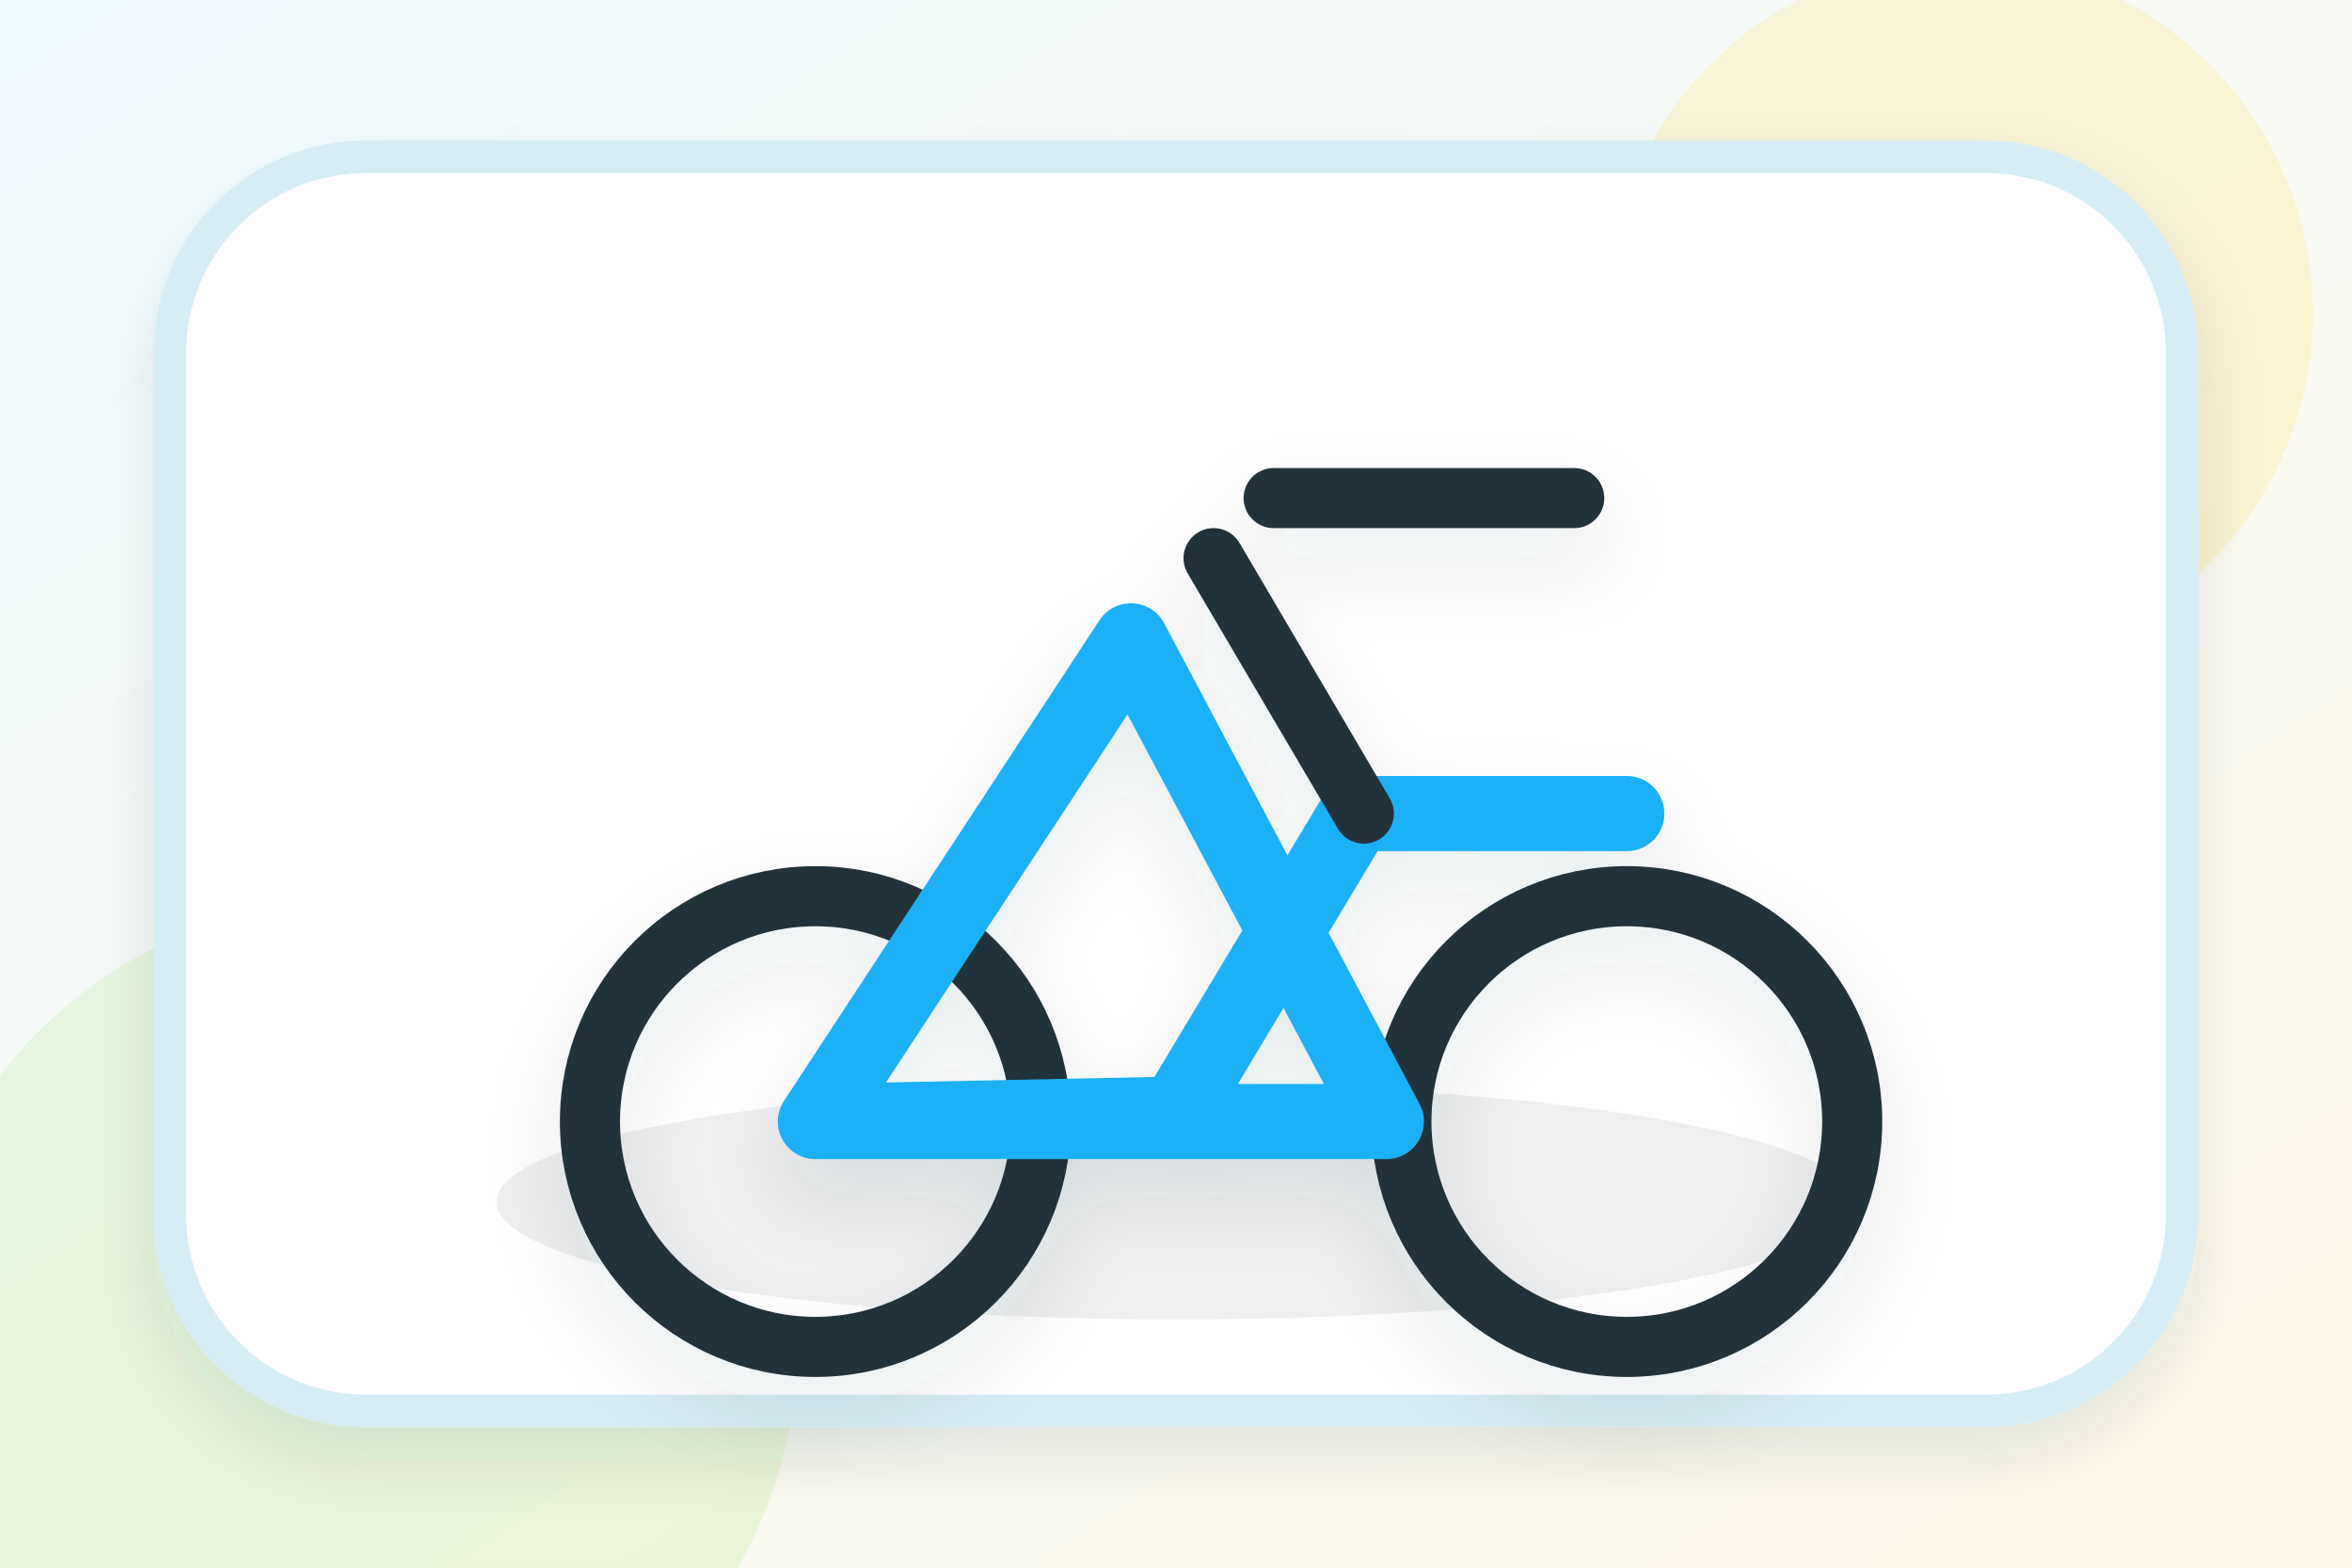
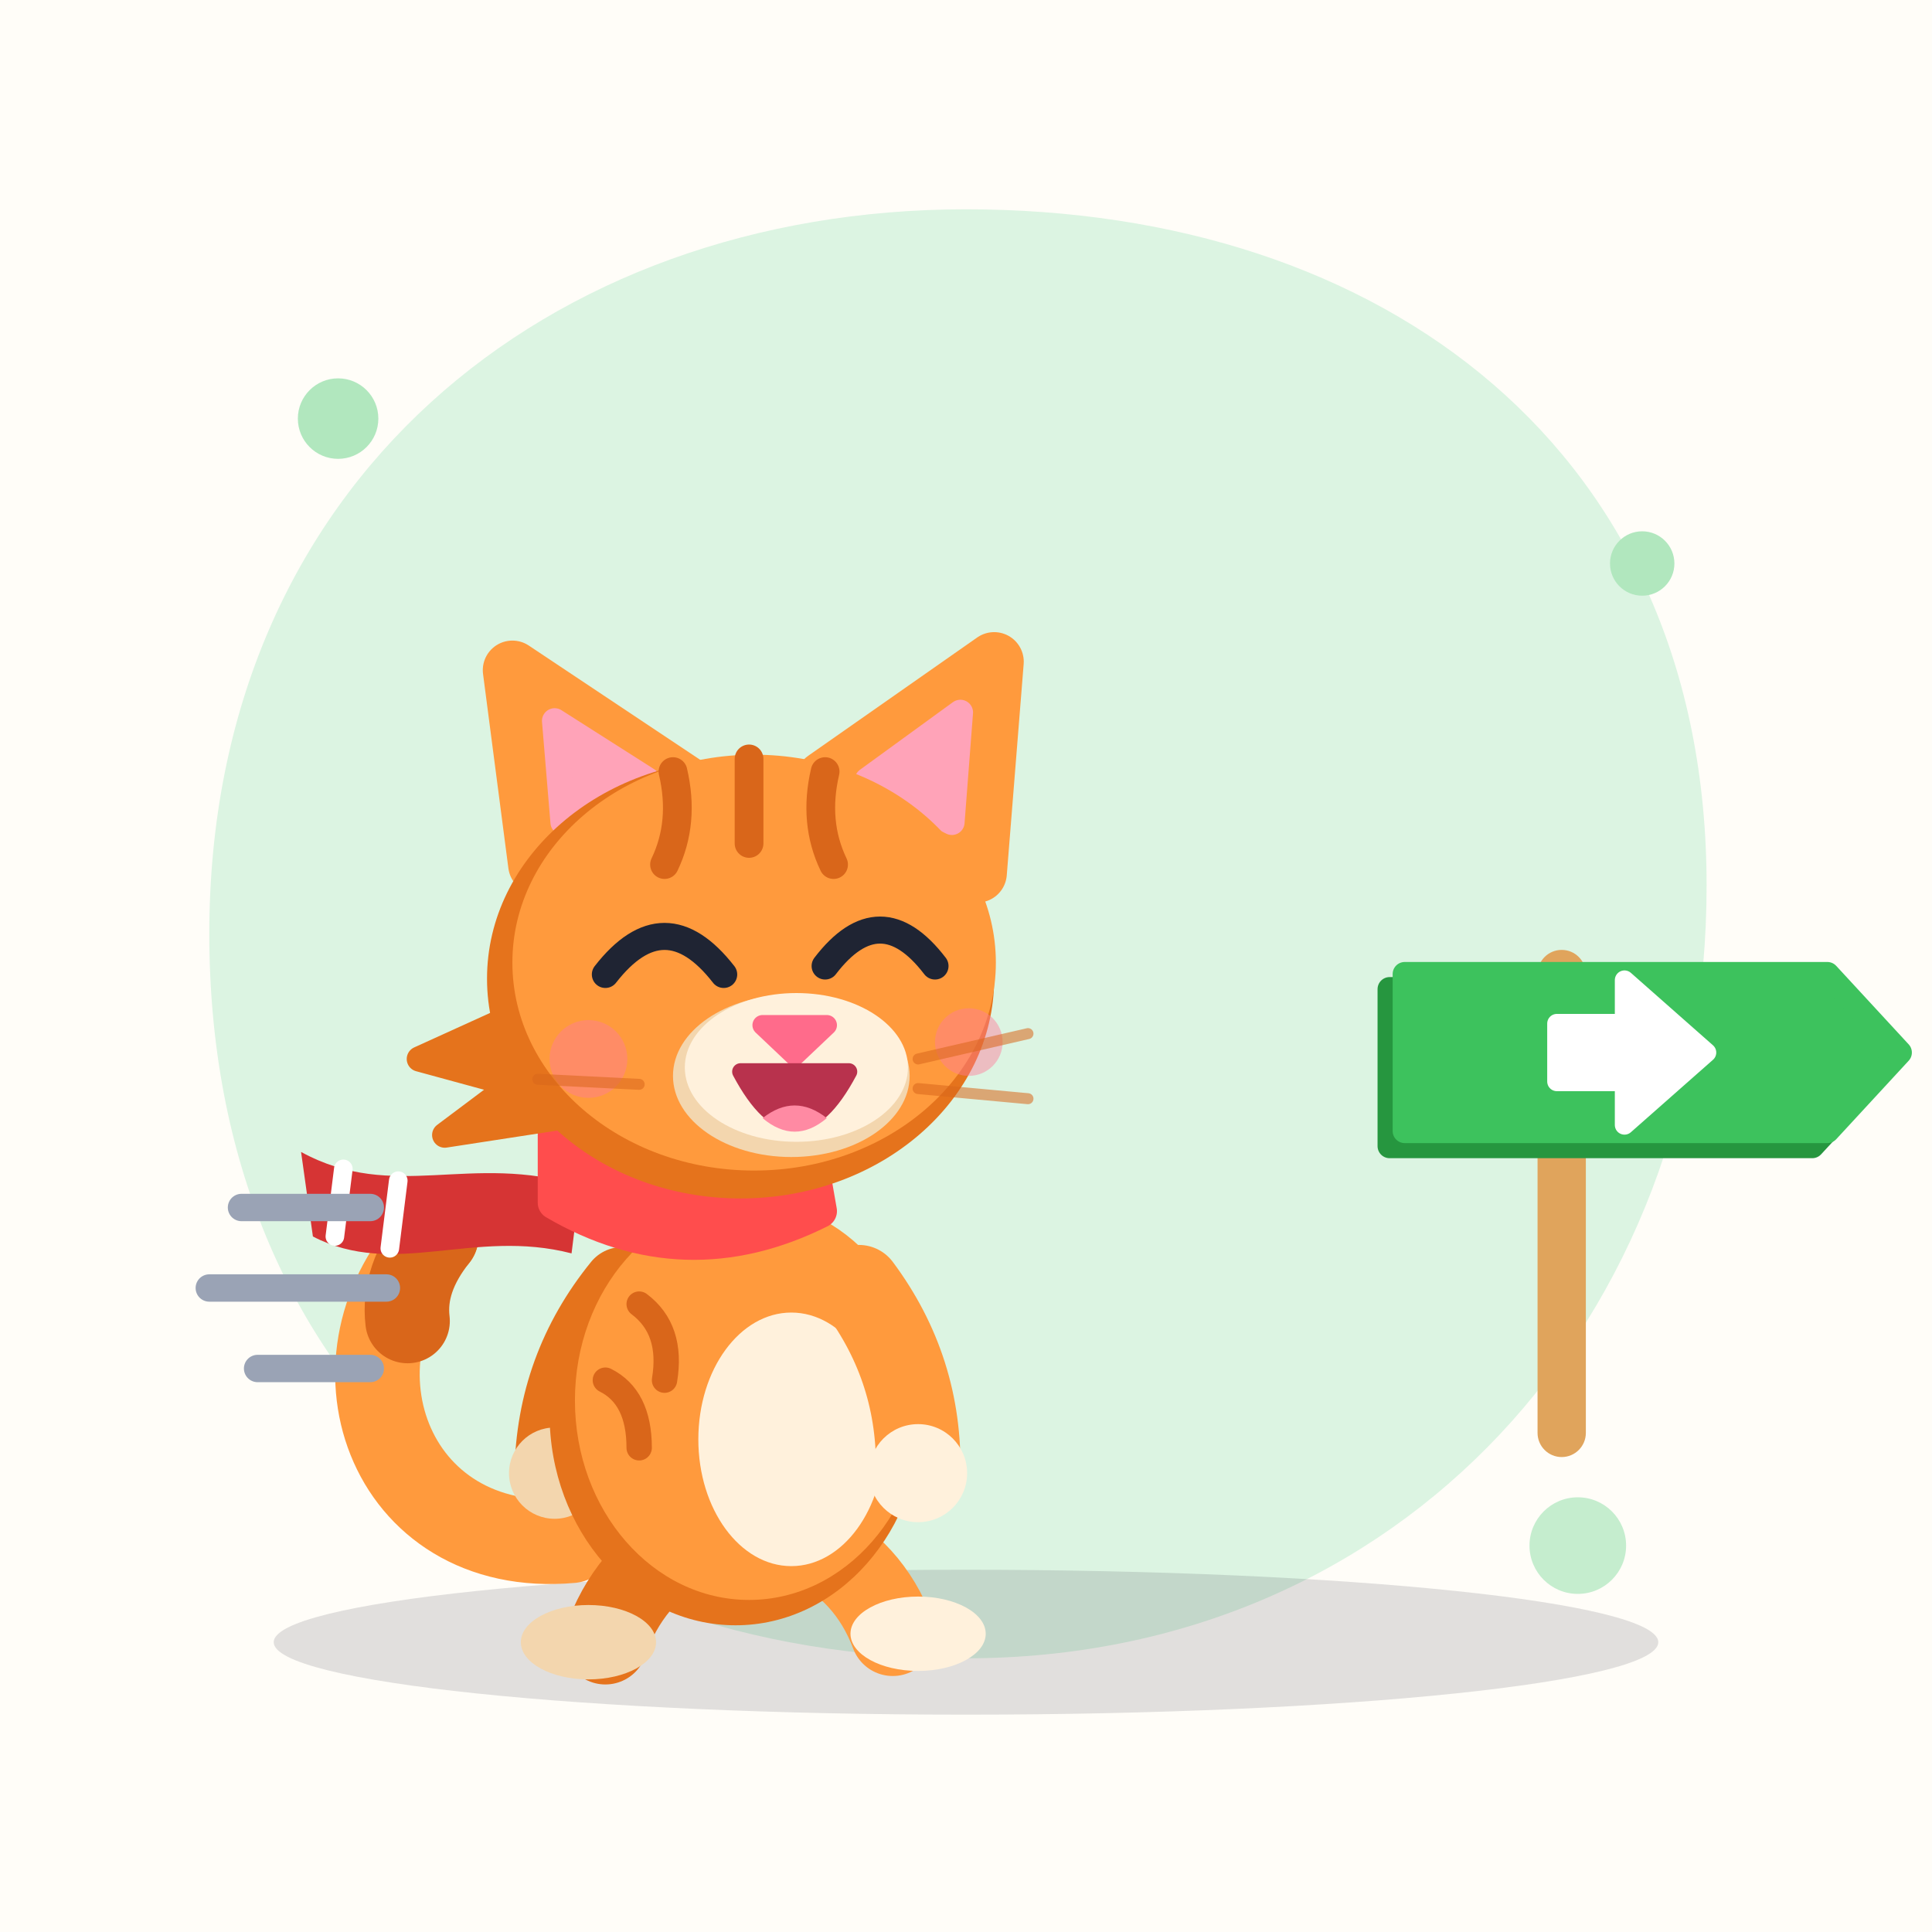
- <svg xmlns="http://www.w3.org/2000/svg" viewBox="0 0 360 240" role="img" aria-labelledby="title desc">
-   <defs>
-     <linearGradient id="w-bg" x1="0" y1="0" x2="1" y2="1">
-       <stop offset="0" stop-color="#effaff" />
-       <stop offset="1" stop-color="#fff8e8" />
-     </linearGradient>
-     <linearGradient id="w-blue" x1="0" y1="0" x2="1" y2="1">
-       <stop offset="0" stop-color="#6bd3ff" />
-       <stop offset="1" stop-color="#1cb0f6" />
-     </linearGradient>
-     <linearGradient id="w-green" x1="0" y1="0" x2="1" y2="1">
-       <stop offset="0" stop-color="#a7ea4e" />
-       <stop offset="1" stop-color="#58cc02" />
-     </linearGradient>
-     <linearGradient id="w-gold" x1="0" y1="0" x2="1" y2="1">
-       <stop offset="0" stop-color="#ffe37a" />
-       <stop offset="1" stop-color="#ffc800" />
-     </linearGradient>
-     <filter id="w-shadow" x="-20%" y="-20%" width="140%" height="150%">
-       <feDropShadow dx="0" dy="10" stdDeviation="10" flood-color="#24313a" flood-opacity="0.16" />
-     </filter>
-     <filter id="w-soft" x="-20%" y="-20%" width="140%" height="140%">
-       <feDropShadow dx="0" dy="5" stdDeviation="5" flood-color="#24313a" flood-opacity="0.10" />
-     </filter>
-   </defs>
-   <rect width="360" height="240" fill="url(#w-bg)" />
-   <circle cx="300" cy="48" r="54" fill="#ffc800" opacity="0.13" />
-   <circle cx="54" cy="206" r="68" fill="#58cc02" opacity="0.10" />
-   <rect x="26" y="24" width="308" height="192" rx="30" fill="#fff" stroke="#d7edf5" stroke-width="5" filter="url(#w-soft)" />
-   <ellipse cx="180" cy="184" rx="104" ry="18" fill="#24313a" opacity="0.08" />
-   <g transform="translate(180 128) scale(1.15)" filter="url(#w-soft)">
-     <g fill="none" stroke-linecap="round" stroke-linejoin="round">
-       <circle cx="-48" cy="38" r="30" stroke="#24313a" stroke-width="8" />
-       <circle cx="60" cy="38" r="30" stroke="#24313a" stroke-width="8" />
-       <path d="M-48 38l42-64 34 64h-76l48-1 24-40h36" stroke="#1cb0f6" stroke-width="10" />
-       <path d="M13-45h40M25-3l-20-34" stroke="#24313a" stroke-width="8" />
+ <svg xmlns="http://www.w3.org/2000/svg" viewBox="0 0 240 240" width="240" height="240">
+   <rect x="0" y="0" width="240" height="240" rx="0" fill="#fffdf8" />
+   <path d="M120 26c52 0 92 30 92 84s-38 96-92 96-94-34-94-90 42-90 94-90Z" fill="#dcf4e2" />
+   <circle cx="42" cy="52" r="5" fill="#b1e7be" />
+   <circle cx="204" cy="70" r="4" fill="#b1e7be" />
+   <circle cx="196" cy="192" r="6" fill="#c5edce" />
+   <ellipse cx="120" cy="204" rx="86" ry="9" fill="#1f243322" />
+   <g transform="translate(92 204) scale(1.05 1.05)">
+     <g transform="translate(-140 -124)">
+       <path d="M120 112C98 114 90 90 104 76" fill="none" stroke="#ff9a3d" stroke-width="10" stroke-linecap="round" stroke-linejoin="round" />
+       <path d="M104 76q-4 5-3.4 10" fill="none" stroke="#d9661a" stroke-width="10" stroke-linecap="round" stroke-linejoin="round" />
+       <path d="M126 82Q118.2 91.6 118 104" fill="none" stroke="#e5731c" stroke-width="9.5" stroke-linecap="round" stroke-linejoin="round" />
+       <circle cx="118" cy="104" r="5.4" fill="#f3d6ae" />
+       <path d="M134 112Q126.7 116.1 124 124" fill="none" stroke="#e5731c" stroke-width="10" stroke-linecap="round" stroke-linejoin="round" />
+       <ellipse cx="122" cy="124" rx="8" ry="4.4" fill="#f3d6ae" />
+       <path d="M148 112Q155.2 115.5 158 123" fill="none" stroke="#ff9a3d" stroke-width="10" stroke-linecap="round" stroke-linejoin="round" />
+       <ellipse cx="161" cy="123" rx="8" ry="4.4" fill="#fff1dc" />
+       <g transform="">
+         <ellipse cx="139.4" cy="97" rx="22" ry="25" fill="#e5731c" />
+         <ellipse cx="141" cy="95.4" rx="20.6" ry="23.6" fill="#ff9a3d" />
+         <ellipse cx="146" cy="100" rx="11" ry="15" fill="#fff1dc" />
+         <path d="M128 84q4 3 3 9M124 93q4 2 4 8" fill="none" stroke="#d9661a" stroke-width="3" stroke-linecap="round" stroke-linejoin="round" />
+       </g>
+       <g class="cat-scarf" transform="translate(0 0)">
+         <path class="cat-scarf-tail" d="M121 70C108 66 99 72 88 66l1.4 10c9.6 5 19-1 30.6 2Z" fill="#d63434" style="transform-origin:121px 72px" />
+         <path d="M118 64q15 8 30 1l1.4 8q-16 8-31.4-1Z" fill="#ff4d4d" stroke="#ff4d4d" stroke-width="4" stroke-linejoin="round" />
+         <path d="M93 68l-1 8M99.5 69.4l-1 8" stroke="#fff" stroke-width="2.2" stroke-linecap="round" />
+       </g>
+       <path d="M116 32L113 9L134 23Z" fill="#ff9a3d" stroke="#ff9a3d" stroke-width="7" stroke-linejoin="round" />
+       <path d="M119 27L118 15L129 22Z" fill="#ffa3b8" stroke="#ffa3b8" stroke-width="3" stroke-linejoin="round" />
+       <g class="cat-ear-right" style="transform-origin:156px 26px">
+         <path d="M150 22L170 8L168 33Z" fill="#ff9a3d" stroke="#ff9a3d" stroke-width="7" stroke-linejoin="round" />
+         <path d="M155 22L166 14L165 27Z" fill="#ffa3b8" stroke="#ffa3b8" stroke-width="3" stroke-linejoin="round" />
+       </g>
+       <path d="M113 50L102 55L113 58L105 64L118 62Z" fill="#e5731c" stroke="#e5731c" stroke-width="3" stroke-linejoin="round" />
+       <ellipse cx="140" cy="45.5" rx="30" ry="26" fill="#e5731c" />
+       <ellipse cx="141.6" cy="43.6" rx="28.6" ry="24.6" fill="#ff9a3d" />
+       <path d="M132 21q1.4 6-1 11M141 19.5v10M150 21q-1.4 6 1 11" stroke="#d9661a" stroke-width="3.4" stroke-linecap="round" fill="none" />
+       <ellipse cx="146" cy="57" rx="14" ry="9.6" fill="#f3d6ae" />
+       <ellipse cx="146.6" cy="56" rx="13.2" ry="8.8" fill="#fff1dc" />
+       <circle cx="122" cy="55" r="4.6" fill="#ff7a9a" opacity=".45" />
+       <circle cx="167" cy="53" r="4" fill="#ff7a9a" opacity=".45" />
+       <path d="M124 45q7-9 14 0M150 44q6.5-8.5 13 0" fill="none" stroke="#1f2433" stroke-width="3.2" stroke-linecap="round" />
+       <path d="M142.6 51h7.6l-3.8 3.6Z" fill="#ff6b8b" stroke="#ff6b8b" stroke-width="2.4" stroke-linejoin="round" />
+       <g>
+         <path d="M140 56.5q6.4 12 12.8 0Z" fill="#b8324d" stroke="#b8324d" stroke-width="2" stroke-linejoin="round" />
+         <path d="M142.6 62q3.8-3 7.6 0q-3.8 3.2-7.6 0Z" fill="#ff8aa3" />
+       </g>
+       <path d="M161 55l13-3M161 58.5l13 1.2M128 58l-12-.6" stroke="#d9661a" stroke-width="1.3" stroke-linecap="round" opacity=".55" />
+       <path d="M154 82Q161.3 91.8 161 104" fill="none" stroke="#ff9a3d" stroke-width="10" stroke-linecap="round" stroke-linejoin="round" />
+       <circle cx="161" cy="104" r="5.8" fill="#fff1dc" />
+     </g>
+   </g>
+   <g transform="translate(46 150)">
+     <path d="M0 0h-16M2 10h-22M0 20h-14" fill="none" stroke="#9aa3b5" stroke-width="3.4" stroke-linecap="round" stroke-linejoin="round" />
+   </g>
+   <g transform="translate(194 148) scale(0.75 0.75)">
+     <rect x="-4" y="-40" width="8" height="84" rx="4" fill="#e0a45c" />
+     <g transform="translate(-2.5 2.5)">
+       <path d="M-26-36h70l12 13-12 13h-70Z" fill="#26963f" stroke="#26963f" stroke-width="4" stroke-linejoin="round" />
+     </g>
+     <path d="M-26-36h70l12 13-12 13h-70Z" fill="#3dc25d" stroke="#3dc25d" stroke-width="4" stroke-linejoin="round" />
+     <g transform="translate(12 -23) scale(0.8 0.8)">
+       <path d="M-16-6h14v-9l17 15-17 15v-9h-14Z" fill="#fff" stroke="#fff" stroke-width="4" stroke-linejoin="round" />
    </g>
  </g>
</svg>
